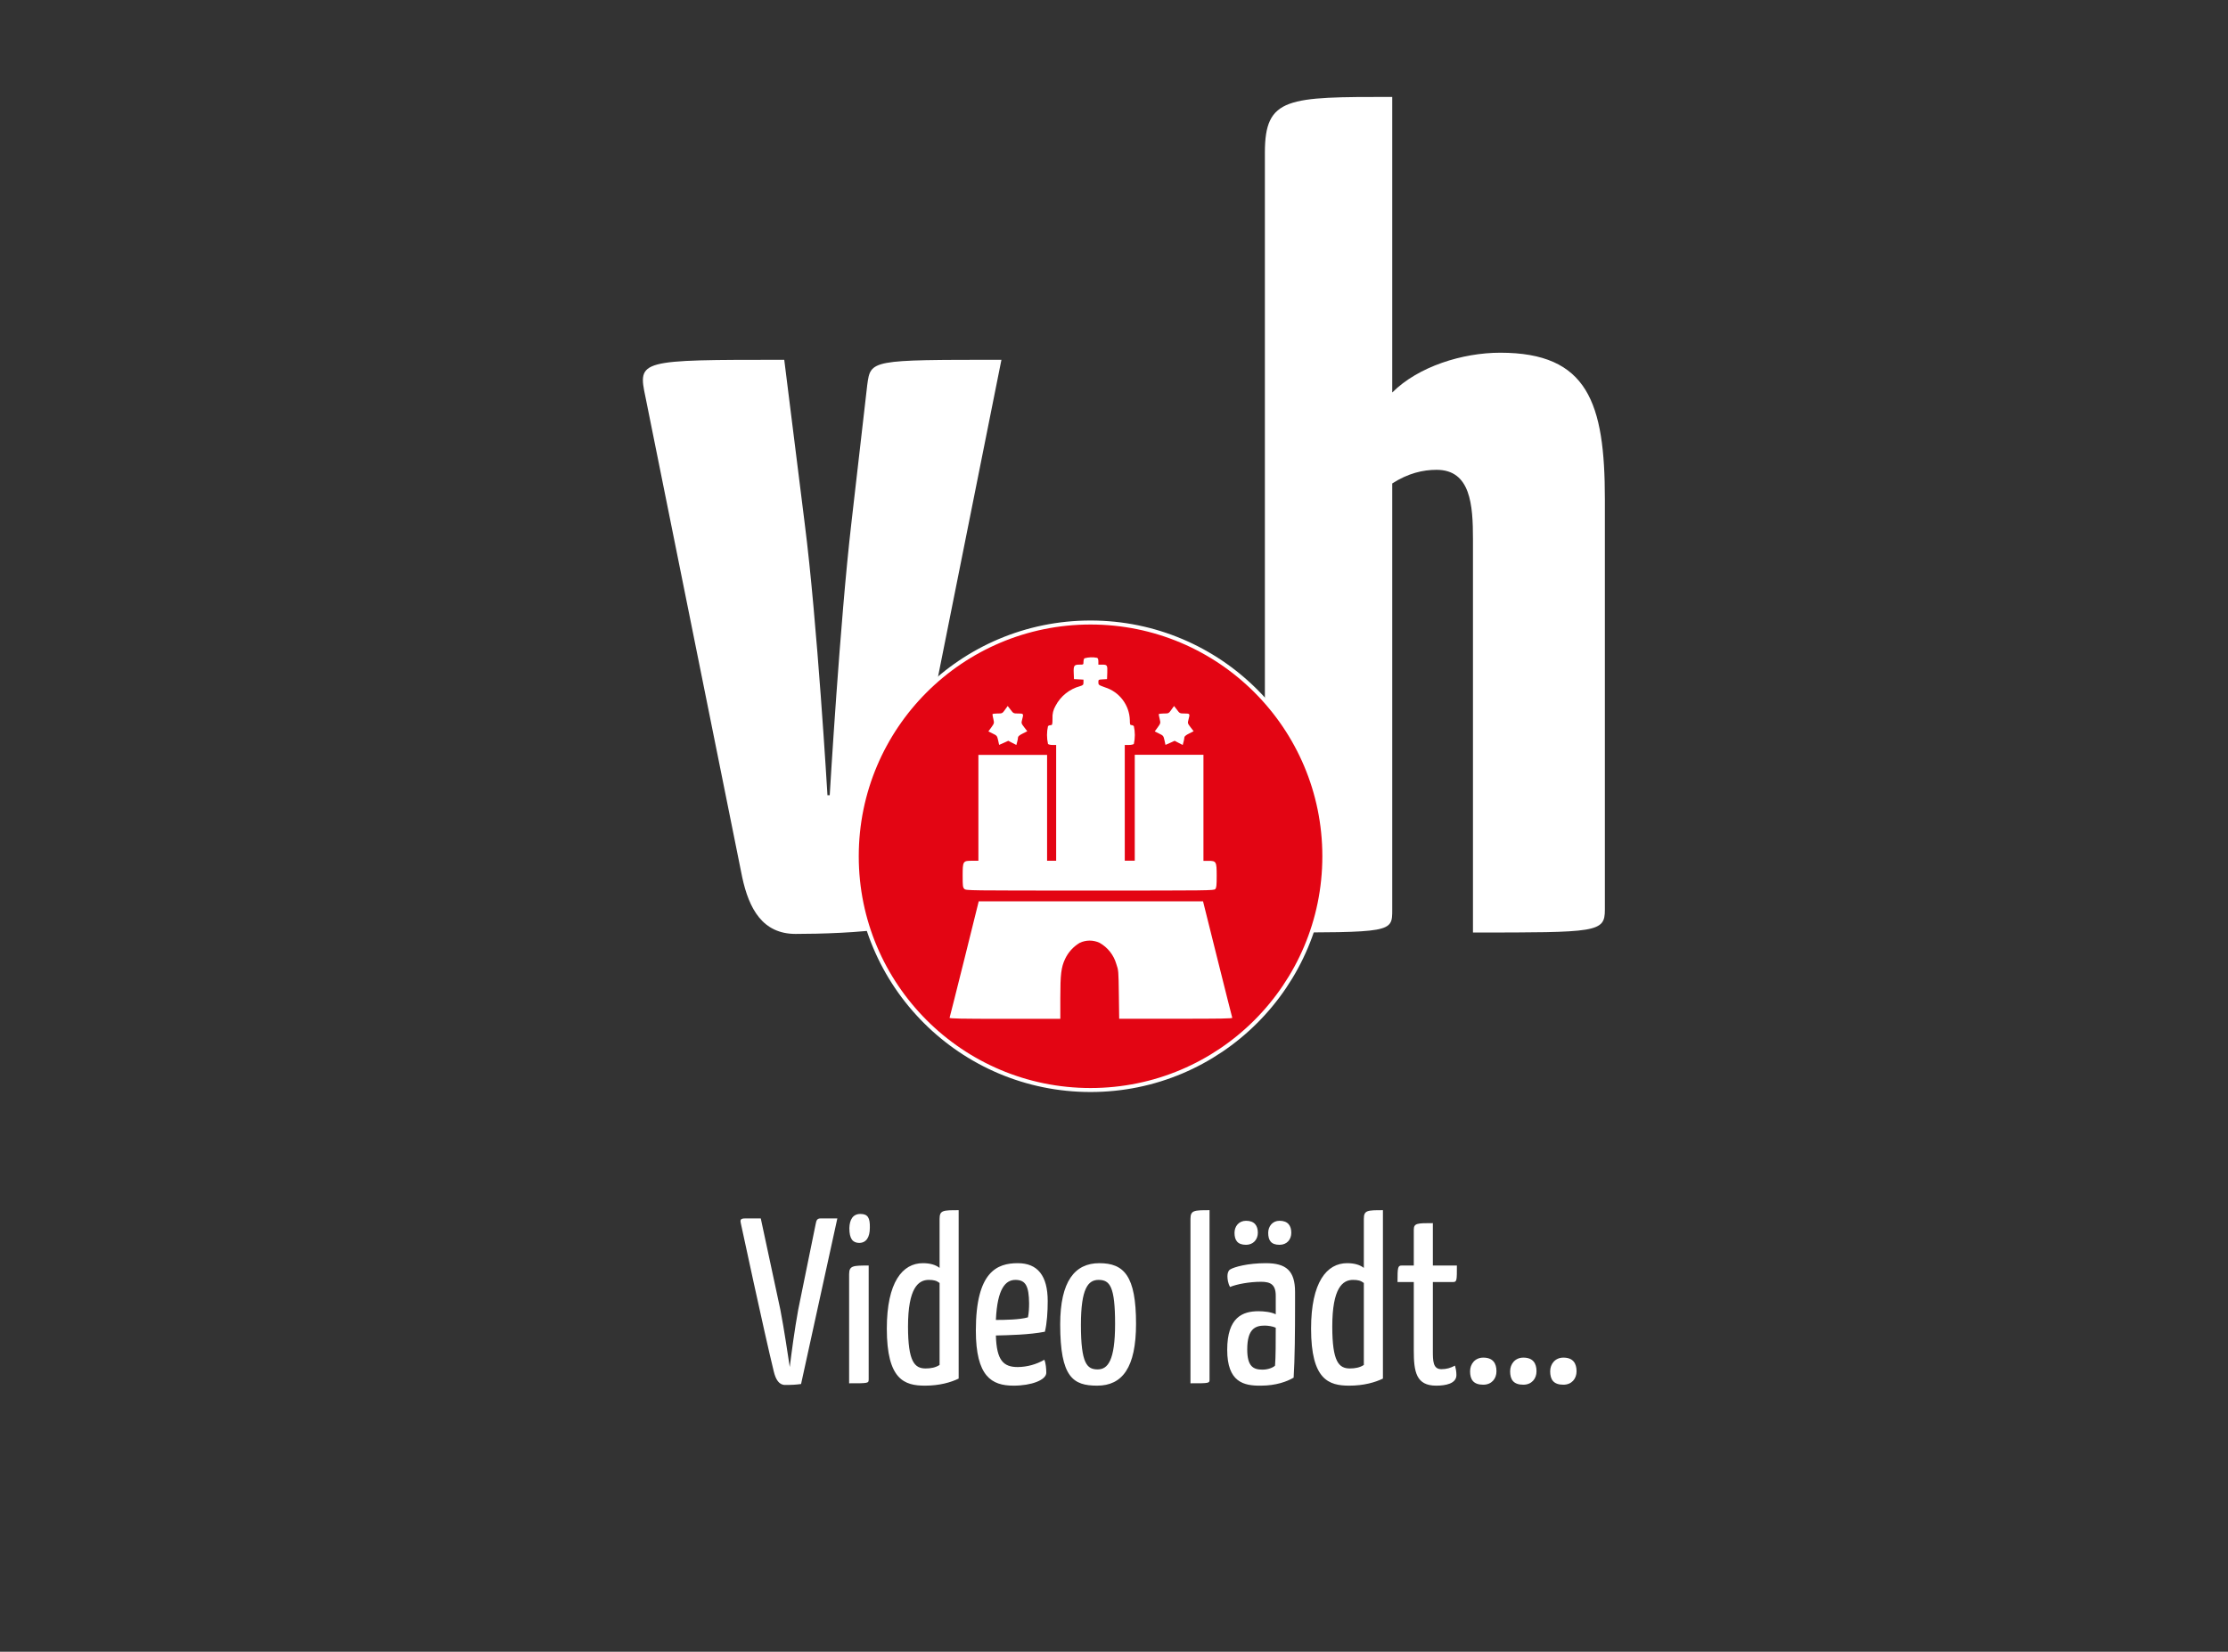
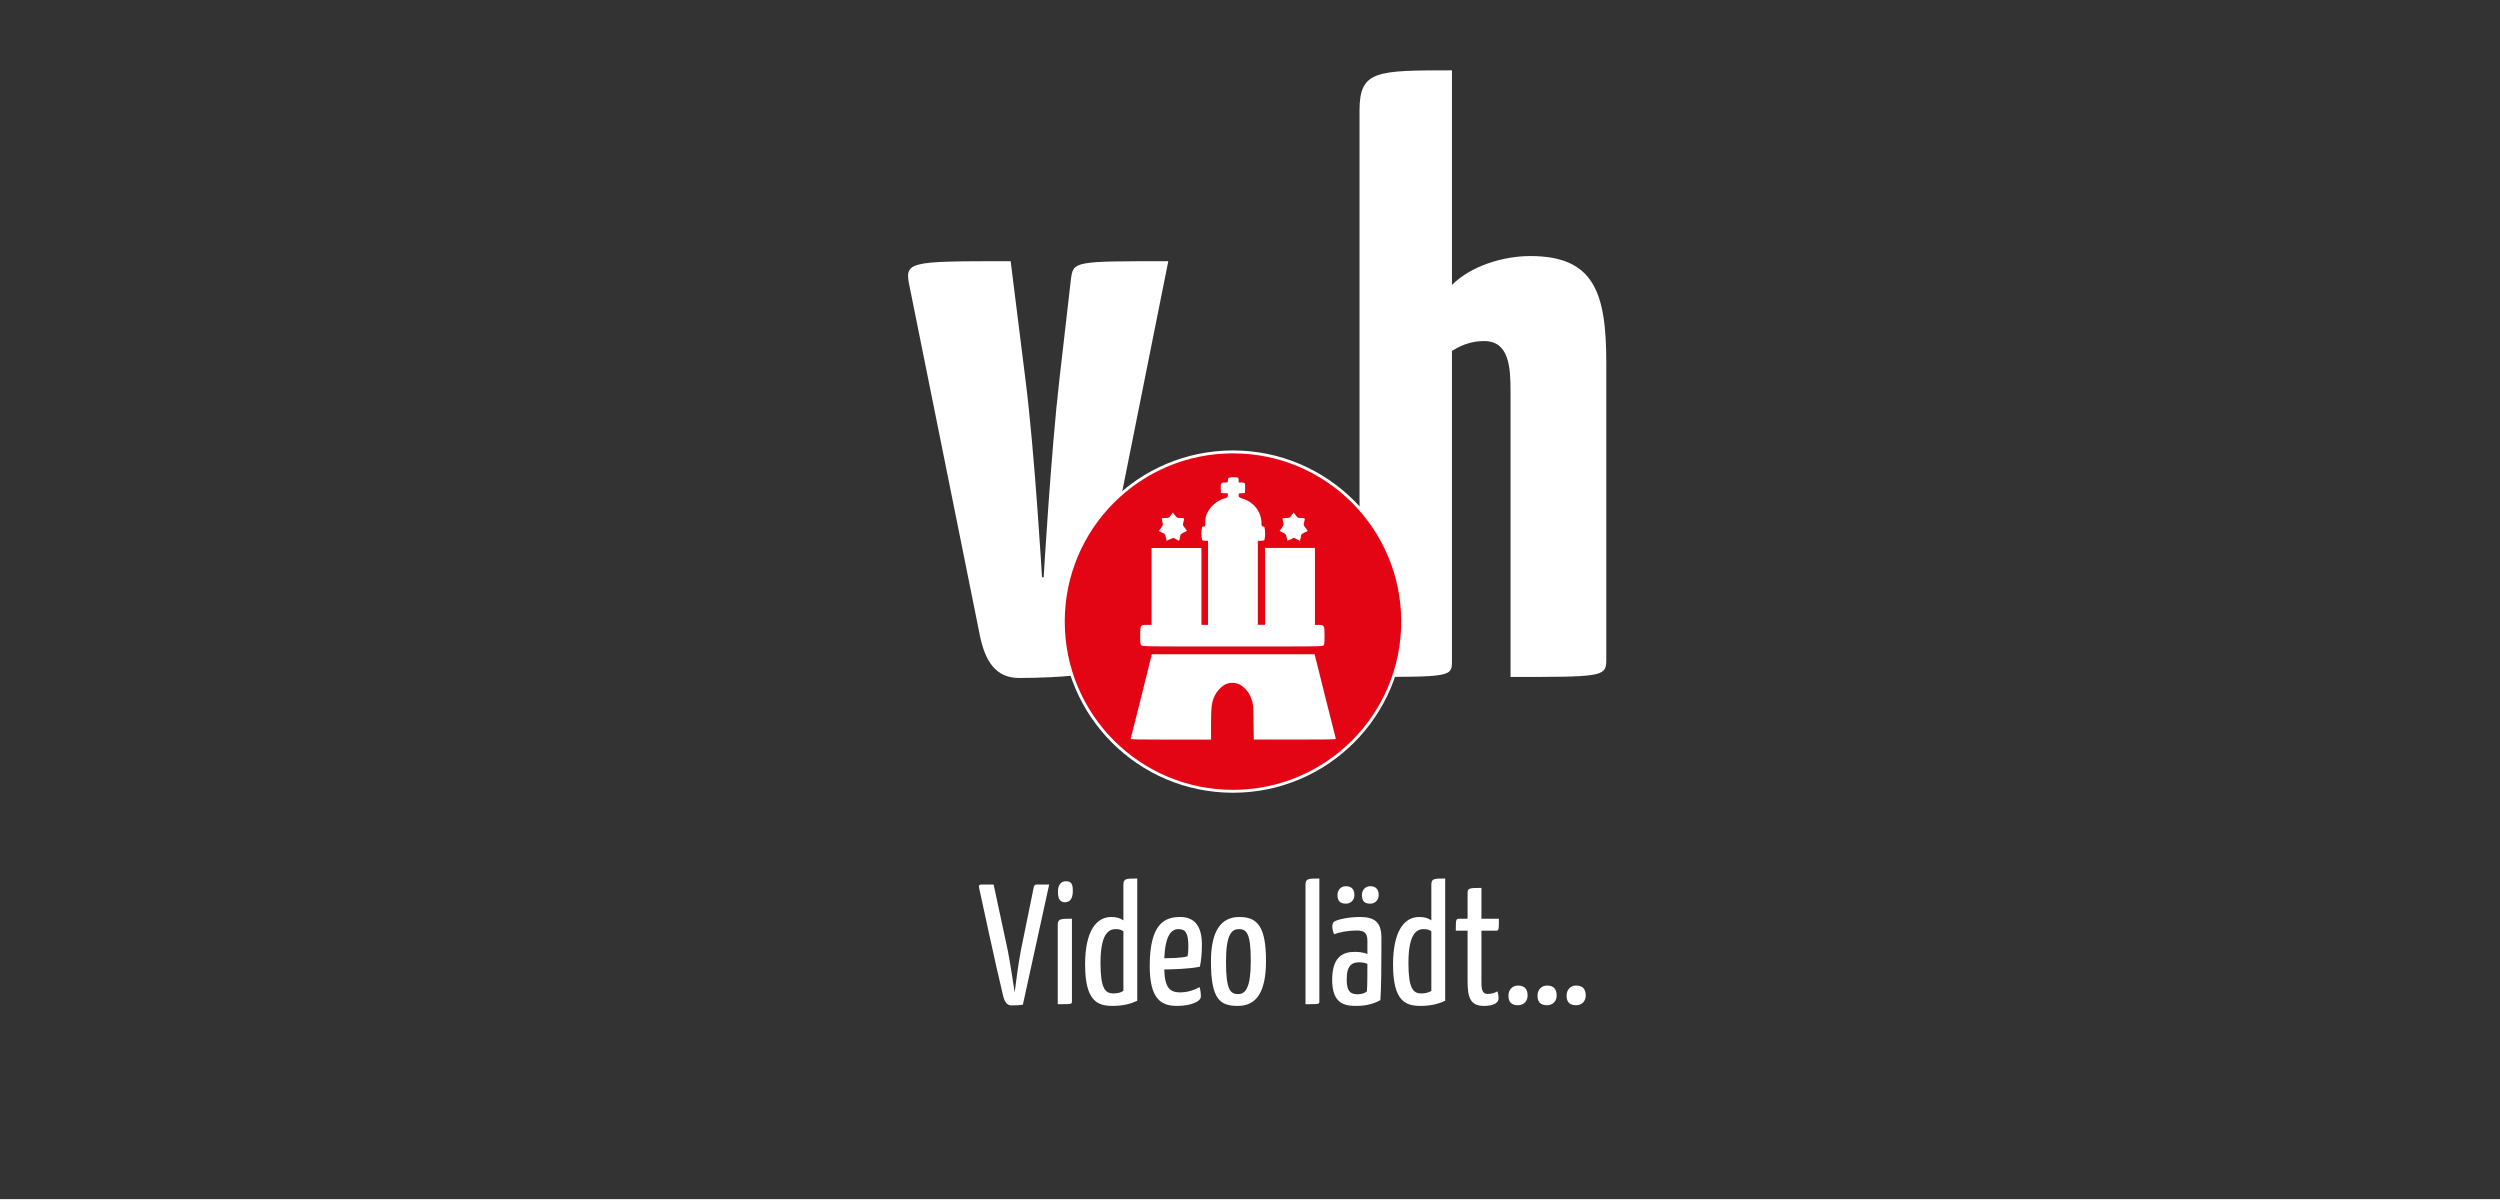
- <svg xmlns="http://www.w3.org/2000/svg" width="793.128" height="588.083" viewBox="0 0 209.848 155.597">
-   <path fill="#333" d="M0 0h209.848v155.597H0z" />
-   <path d="M60.8 37.428l9.103 45.195c.642 2.999 1.928 5.355 5.033 5.355 2.25 0 6.212-.107 8.675-.535l10.71-53.549c-12.316 0-12.316 0-12.637 2.356l-1.5 13.066c-1.07 9.21-2.035 25.596-2.035 25.596h-.214s-.964-16.386-2.142-25.596l-1.927-15.422c-13.709 0-13.816 0-13.066 3.534z" font-weight="700" font-size="13" fill="#fff" aria-label="v" style="font-weight:700;font-size:13px;font-family:'Yanone Kaffeesatz';fill:#ffffff" font-family="Yanone Kaffeesatz" letter-spacing="0" word-spacing="0" stroke-width=".007" />
-   <path d="M119.135 14.378v73.468c11.995 0 11.995 0 11.995-2.142V45.543c1.5-.964 2.892-1.285 4.177-1.285 3.213 0 3.427 3.32 3.427 6.533v37.055c11.674 0 12.424 0 12.424-2.142V47.042c0-9.103-1.607-13.815-9.853-13.815-3.535 0-7.711 1.285-10.175 3.748V9.13c-9.853 0-11.995 0-11.995 5.248z" font-weight="700" font-size="13" fill="#fff" aria-label="h" style="font-weight:700;font-size:13px;font-family:'Yanone Kaffeesatz';fill:#ffffff" font-family="Yanone Kaffeesatz" letter-spacing="0" word-spacing="0" stroke-width=".007" />
-   <g transform="translate(54.33 9.387) scale(7.84199)">
+ <svg xmlns="http://www.w3.org/2000/svg" width="1226.14" height="588.083" viewBox="0 0 324.416 155.597">
+   <path fill="#333" d="M0 0h324.416v155.597H0z" />
+   <path d="M118.084 37.428l9.103 45.195c.642 2.999 1.928 5.355 5.033 5.355 2.25 0 6.212-.107 8.675-.535l10.71-53.549c-12.316 0-12.316 0-12.637 2.356l-1.5 13.066c-1.07 9.21-2.035 25.596-2.035 25.596h-.214s-.964-16.386-2.142-25.596l-1.928-15.422c-13.708 0-13.815 0-13.065 3.534z" font-weight="700" font-size="13" fill="#fff" aria-label="v" style="font-weight:700;font-size:13px;font-family:'Yanone Kaffeesatz';fill:#ffffff" font-family="Yanone Kaffeesatz" letter-spacing="0" word-spacing="0" stroke-width=".007" />
+   <path d="M176.42 14.378v73.468c11.994 0 11.994 0 11.994-2.142V45.543c1.5-.964 2.892-1.285 4.177-1.285 3.213 0 3.427 3.32 3.427 6.533v37.055c11.674 0 12.424 0 12.424-2.142V47.042c0-9.103-1.607-13.815-9.853-13.815-3.535 0-7.711 1.285-10.175 3.748V9.13c-9.853 0-11.995 0-11.995 5.248z" font-weight="700" font-size="13" fill="#fff" aria-label="h" style="font-weight:700;font-size:13px;font-family:'Yanone Kaffeesatz';fill:#ffffff" font-family="Yanone Kaffeesatz" letter-spacing="0" word-spacing="0" stroke-width=".007" />
+   <g transform="translate(111.615 9.387) scale(7.84199)">
    <circle r="2.808" cy="9.089" cx="6.17" fill="#e30513" stroke="#fff" stroke-width=".048" />
    <g fill="#fff">
      <path d="M6.097 6.71c-.007.007-.012.027-.012.045 0 .032 0 .032-.049.032-.064 0-.072.012-.068.102l.003.072.057.003.057.003V7c0 .03-.004.034-.042.046a.47.47 0 00-.293.235.267.267 0 00-.037.153c0 .073-.003.08-.022.08a.05.05 0 00-.032.011.49.49 0 000 .215c.007.007.031.012.055.012h.043v1.391h-.109V7.871h-.825v1.272h-.075c-.111 0-.114.004-.114.18 0 .125.002.14.02.158.02.02.032.02 1.508.02 1.43 0 1.491 0 1.506-.018.014-.015.017-.042.017-.159 0-.172-.005-.18-.1-.18h-.059V7.87h-.825v1.272h-.12v-1.39h.049c.025 0 .052-.005.06-.012a.49.49 0 000-.215.047.047 0 00-.03-.012c-.015 0-.018-.009-.018-.059a.426.426 0 00-.298-.394c-.077-.028-.08-.03-.08-.06 0-.033 0-.033.053-.036l.051-.003.003-.078c.003-.09 0-.096-.064-.096h-.043V6.75c0-.026-.005-.041-.016-.045a.327.327 0 00-.151.006z" />
      <path d="M5.142 7.33c-.032.044-.033.044-.092.044-.032 0-.058.004-.058.009 0 .005.004.032.011.059.011.048.01.05-.024.098l-.036.049.052.026c.05.024.053.027.065.081l.012.055.055-.024.055-.025.048.025.049.025.01-.038a.267.267 0 00.01-.054c0-.01.02-.028.056-.045l.055-.028-.037-.048c-.035-.046-.036-.049-.025-.09.02-.074.018-.075-.046-.075-.057 0-.059-.001-.092-.045l-.035-.045a.587.587 0 00-.033.045zm1.998 0c-.032.044-.033.044-.092.044-.032 0-.059.004-.059.009 0 .005.005.032.012.059.011.048.01.05-.024.098l-.036.049.052.026c.05.024.053.027.065.081l.012.055.055-.024.055-.025.048.025.049.025.01-.038a.267.267 0 00.01-.054c0-.01.02-.028.056-.045l.055-.028-.037-.048c-.035-.046-.036-.049-.025-.09.02-.074.018-.075-.046-.075-.057 0-.06-.001-.092-.045l-.035-.045a.587.587 0 00-.033.045zm-2.485 2.993c-.096.382-.175.7-.178.706-.003.01.133.013.663.013h.667v-.252c0-.283.01-.368.058-.469a.445.445 0 01.175-.192.278.278 0 01.239 0 .428.428 0 01.2.253c.027.077.027.082.031.369l.004.29h.681c.541 0 .68-.002.677-.012-.003-.006-.082-.324-.178-.706l-.173-.693H4.827z" />
    </g>
  </g>
  <g font-family="yanone Kaffeesatz" fill="#fff" aria-label="Video lädt…" style="line-height:1.25" font-weight="400" font-size="22.188" letter-spacing="0" word-spacing="0" stroke-width=".555">
-     <path d="M69.792 115.312s2.196 10.25 3.084 13.867c.177.755.488 1.287 1.065 1.287.688 0 1.02-.022 1.509-.089l3.416-15.598h-1.575c-.333 0-.4.178-.466.533l-1.642 8.054c-.355 1.952-.621 3.994-.798 5.414-.222-1.42-.51-3.44-.888-5.414l-1.842-8.587h-1.464c-.488 0-.488.156-.4.533zM79.998 115.69c0 1.042.333 1.375.91 1.397.687 0 1.02-.533 1.02-1.442.022-.932-.2-1.287-.887-1.287-.71 0-1.02.532-1.043 1.331zm1.82 14.244v-10.717c-1.465 0-1.842 0-1.842.82v10.274c1.82 0 1.841 0 1.841-.377zM88.496 114.824v4.615c-.377-.289-.888-.444-1.575-.444-1.909 0-3.395 1.775-3.395 6.168 0 4.815 1.664 5.37 3.594 5.37 1.376 0 2.44-.311 3.173-.666v-15.864c-1.464 0-1.797 0-1.797.82zm0 6.035v7.721c-.355.244-.821.333-1.31.333-1.042 0-1.663-.621-1.663-3.95 0-3.638.976-4.393 1.952-4.393.466 0 .732.067 1.02.289zM95.862 128.78c-1.353 0-1.997-.621-2.063-2.973 1.11-.023 3.173-.067 4.615-.355.2-.8.266-1.908.266-2.885 0-2.396-.954-3.572-2.818-3.572-1.952 0-3.95.799-3.95 6.346 0 4.326 1.487 5.192 3.55 5.192 1.687 0 3.085-.533 3.085-1.22 0-.356-.045-.888-.178-1.221a5.117 5.117 0 01-2.507.688zm-.222-8.21c.977 0 1.265.6 1.287 2.197 0 .422-.022.932-.11 1.331-.755.222-2.153.244-3.018.244.133-2.995.932-3.772 1.841-3.772zM99.856 124.764c0 4.992 1.22 5.769 3.483 5.769 2.374 0 3.661-1.709 3.661-5.836 0-4.504-1.131-5.702-3.46-5.702-2.308 0-3.684 1.708-3.684 5.769zm1.952.044c0-3.461.688-4.238 1.664-4.238 1.066 0 1.554.622 1.554 4.15 0 3.46-.688 4.282-1.642 4.282-.999 0-1.576-.533-1.576-4.194zM113.923 129.934v-15.931c-1.442 0-1.797 0-1.797.82v15.488c1.797 0 1.797 0 1.797-.377zM116.275 116.133c0 .71.288 1.131 1.087 1.131.688 0 1.11-.51 1.11-1.131 0-.666-.311-1.132-1.11-1.132-.688 0-1.087.533-1.087 1.132zm3.173 0c0 .71.266 1.131 1.065 1.131.71 0 1.109-.51 1.109-1.131 0-.666-.31-1.132-1.11-1.132-.665 0-1.064.533-1.064 1.132zm-3.839 4.082c0 .267.045.666.244 1.021.644-.266 1.82-.488 2.929-.488.887 0 1.376.266 1.376 1.309v1.753c-.444-.222-1.132-.289-1.62-.289-1.487 0-2.951.555-2.951 3.64 0 3.039 1.553 3.394 3.173 3.372 1.442 0 2.485-.4 3.084-.755.11-1.686.133-4.349.133-6.9v-1.176c0-1.997-.843-2.707-2.751-2.707-1.687 0-2.996.355-3.373.6-.177.11-.244.376-.244.62zm4.549 4.86c0 1.198 0 2.84-.067 3.572-.2.2-.688.377-1.176.377-.865 0-1.442-.289-1.442-1.908 0-1.93.754-2.241 1.642-2.241.31 0 .754.066 1.043.2zM128.456 114.824v4.615c-.377-.289-.888-.444-1.576-.444-1.908 0-3.394 1.775-3.394 6.168 0 4.815 1.664 5.37 3.594 5.37 1.376 0 2.44-.311 3.173-.666v-15.864c-1.464 0-1.797 0-1.797.82zm0 6.035v7.721c-.355.244-.821.333-1.31.333-1.042 0-1.663-.621-1.663-3.95 0-3.638.976-4.393 1.952-4.393.466 0 .732.067 1.02.289zM133.16 120.77v6.457c0 1.997.221 3.306 2.107 3.306.866 0 1.908-.178 1.908-.999 0-.355-.066-.643-.133-.887-.443.222-.776.333-1.287.333-.798 0-.798-.8-.798-1.753v-6.457h1.908c.355 0 .355-.155.355-1.553h-2.263v-3.994c-1.465 0-1.797 0-1.797.621v3.373h-1.132c-.377 0-.4.177-.4 1.553zM138.462 129.18c0 .776.311 1.264 1.243 1.264.776 0 1.242-.555 1.242-1.265 0-.754-.332-1.287-1.242-1.287-.777 0-1.243.6-1.243 1.287zm3.772 0c0 .776.31 1.264 1.243 1.264.776 0 1.242-.555 1.242-1.265 0-.754-.333-1.287-1.242-1.287-.777 0-1.243.6-1.243 1.287zm3.772 0c0 .776.31 1.264 1.243 1.264.776 0 1.242-.555 1.242-1.265 0-.754-.333-1.287-1.242-1.287-.777 0-1.243.6-1.243 1.287z" style="-inkscape-font-specification:'yanone Kaffeesatz'" />
+     <path d="M127.076 115.312s2.196 10.25 3.084 13.867c.177.755.488 1.287 1.065 1.287.688 0 1.02-.022 1.509-.089l3.416-15.598h-1.575c-.333 0-.4.178-.466.533l-1.642 8.054c-.355 1.952-.621 3.994-.798 5.414-.222-1.42-.51-3.44-.888-5.414l-1.842-8.587h-1.464c-.488 0-.488.156-.4.533zM137.282 115.69c0 1.042.333 1.375.91 1.397.687 0 1.02-.533 1.02-1.442.022-.932-.2-1.287-.887-1.287-.71 0-1.02.532-1.043 1.331zm1.82 14.244v-10.717c-1.465 0-1.842 0-1.842.82v10.274c1.82 0 1.841 0 1.841-.377zM145.78 114.824v4.615c-.377-.289-.888-.444-1.575-.444-1.909 0-3.395 1.775-3.395 6.168 0 4.815 1.664 5.37 3.594 5.37 1.376 0 2.44-.311 3.173-.666v-15.864c-1.464 0-1.797 0-1.797.82zm0 6.035v7.721c-.355.244-.821.333-1.31.333-1.042 0-1.663-.621-1.663-3.95 0-3.638.976-4.393 1.952-4.393.466 0 .732.067 1.02.289zM153.146 128.78c-1.353 0-1.997-.621-2.063-2.973 1.11-.023 3.173-.067 4.615-.355.2-.8.266-1.908.266-2.885 0-2.396-.954-3.572-2.818-3.572-1.952 0-3.95.799-3.95 6.346 0 4.326 1.487 5.192 3.55 5.192 1.687 0 3.085-.533 3.085-1.22 0-.356-.045-.888-.178-1.221a5.117 5.117 0 01-2.507.688zm-.222-8.21c.977 0 1.265.6 1.287 2.197 0 .422-.022.932-.11 1.331-.755.222-2.153.244-3.018.244.133-2.995.932-3.772 1.841-3.772zM157.14 124.764c0 4.992 1.22 5.769 3.483 5.769 2.374 0 3.661-1.709 3.661-5.836 0-4.504-1.131-5.702-3.461-5.702-2.307 0-3.683 1.708-3.683 5.769zm1.952.044c0-3.461.688-4.238 1.664-4.238 1.065 0 1.554.622 1.554 4.15 0 3.46-.688 4.282-1.642 4.282-.999 0-1.576-.533-1.576-4.194zM171.207 129.934v-15.931c-1.442 0-1.797 0-1.797.82v15.488c1.797 0 1.797 0 1.797-.377zM173.559 116.133c0 .71.288 1.131 1.087 1.131.688 0 1.11-.51 1.11-1.131 0-.666-.311-1.132-1.11-1.132-.688 0-1.087.533-1.087 1.132zm3.173 0c0 .71.266 1.131 1.065 1.131.71 0 1.109-.51 1.109-1.131 0-.666-.31-1.132-1.11-1.132-.665 0-1.064.533-1.064 1.132zm-3.839 4.082c0 .267.044.666.244 1.021.644-.266 1.82-.488 2.929-.488.887 0 1.376.266 1.376 1.309v1.753c-.444-.222-1.132-.289-1.62-.289-1.487 0-2.951.555-2.951 3.64 0 3.039 1.553 3.394 3.173 3.372 1.442 0 2.485-.4 3.084-.755.11-1.686.133-4.349.133-6.9v-1.176c0-1.997-.843-2.707-2.751-2.707-1.687 0-2.996.355-3.373.6-.177.11-.244.376-.244.62zm4.549 4.86c0 1.198 0 2.84-.067 3.572-.2.2-.688.377-1.176.377-.865 0-1.442-.289-1.442-1.908 0-1.93.754-2.241 1.642-2.241.31 0 .754.066 1.043.2zM185.74 114.824v4.615c-.377-.289-.888-.444-1.576-.444-1.908 0-3.394 1.775-3.394 6.168 0 4.815 1.664 5.37 3.594 5.37 1.376 0 2.44-.311 3.173-.666v-15.864c-1.464 0-1.797 0-1.797.82zm0 6.035v7.721c-.355.244-.821.333-1.31.333-1.042 0-1.663-.621-1.663-3.95 0-3.638.976-4.393 1.952-4.393.466 0 .732.067 1.02.289zM190.443 120.77v6.457c0 1.997.222 3.306 2.108 3.306.866 0 1.908-.178 1.908-.999 0-.355-.066-.643-.133-.887-.443.222-.776.333-1.287.333-.798 0-.798-.8-.798-1.753v-6.457h1.908c.355 0 .355-.155.355-1.553h-2.263v-3.994c-1.465 0-1.798 0-1.798.621v3.373h-1.131c-.377 0-.4.177-.4 1.553zM195.746 129.18c0 .776.31 1.264 1.243 1.264.776 0 1.242-.555 1.242-1.265 0-.754-.332-1.287-1.242-1.287-.777 0-1.243.6-1.243 1.287zm3.772 0c0 .776.31 1.264 1.243 1.264.776 0 1.242-.555 1.242-1.265 0-.754-.333-1.287-1.242-1.287-.777 0-1.243.6-1.243 1.287zm3.772 0c0 .776.31 1.264 1.243 1.264.776 0 1.242-.555 1.242-1.265 0-.754-.333-1.287-1.242-1.287-.777 0-1.243.6-1.243 1.287z" style="-inkscape-font-specification:'yanone Kaffeesatz'" />
  </g>
</svg>
